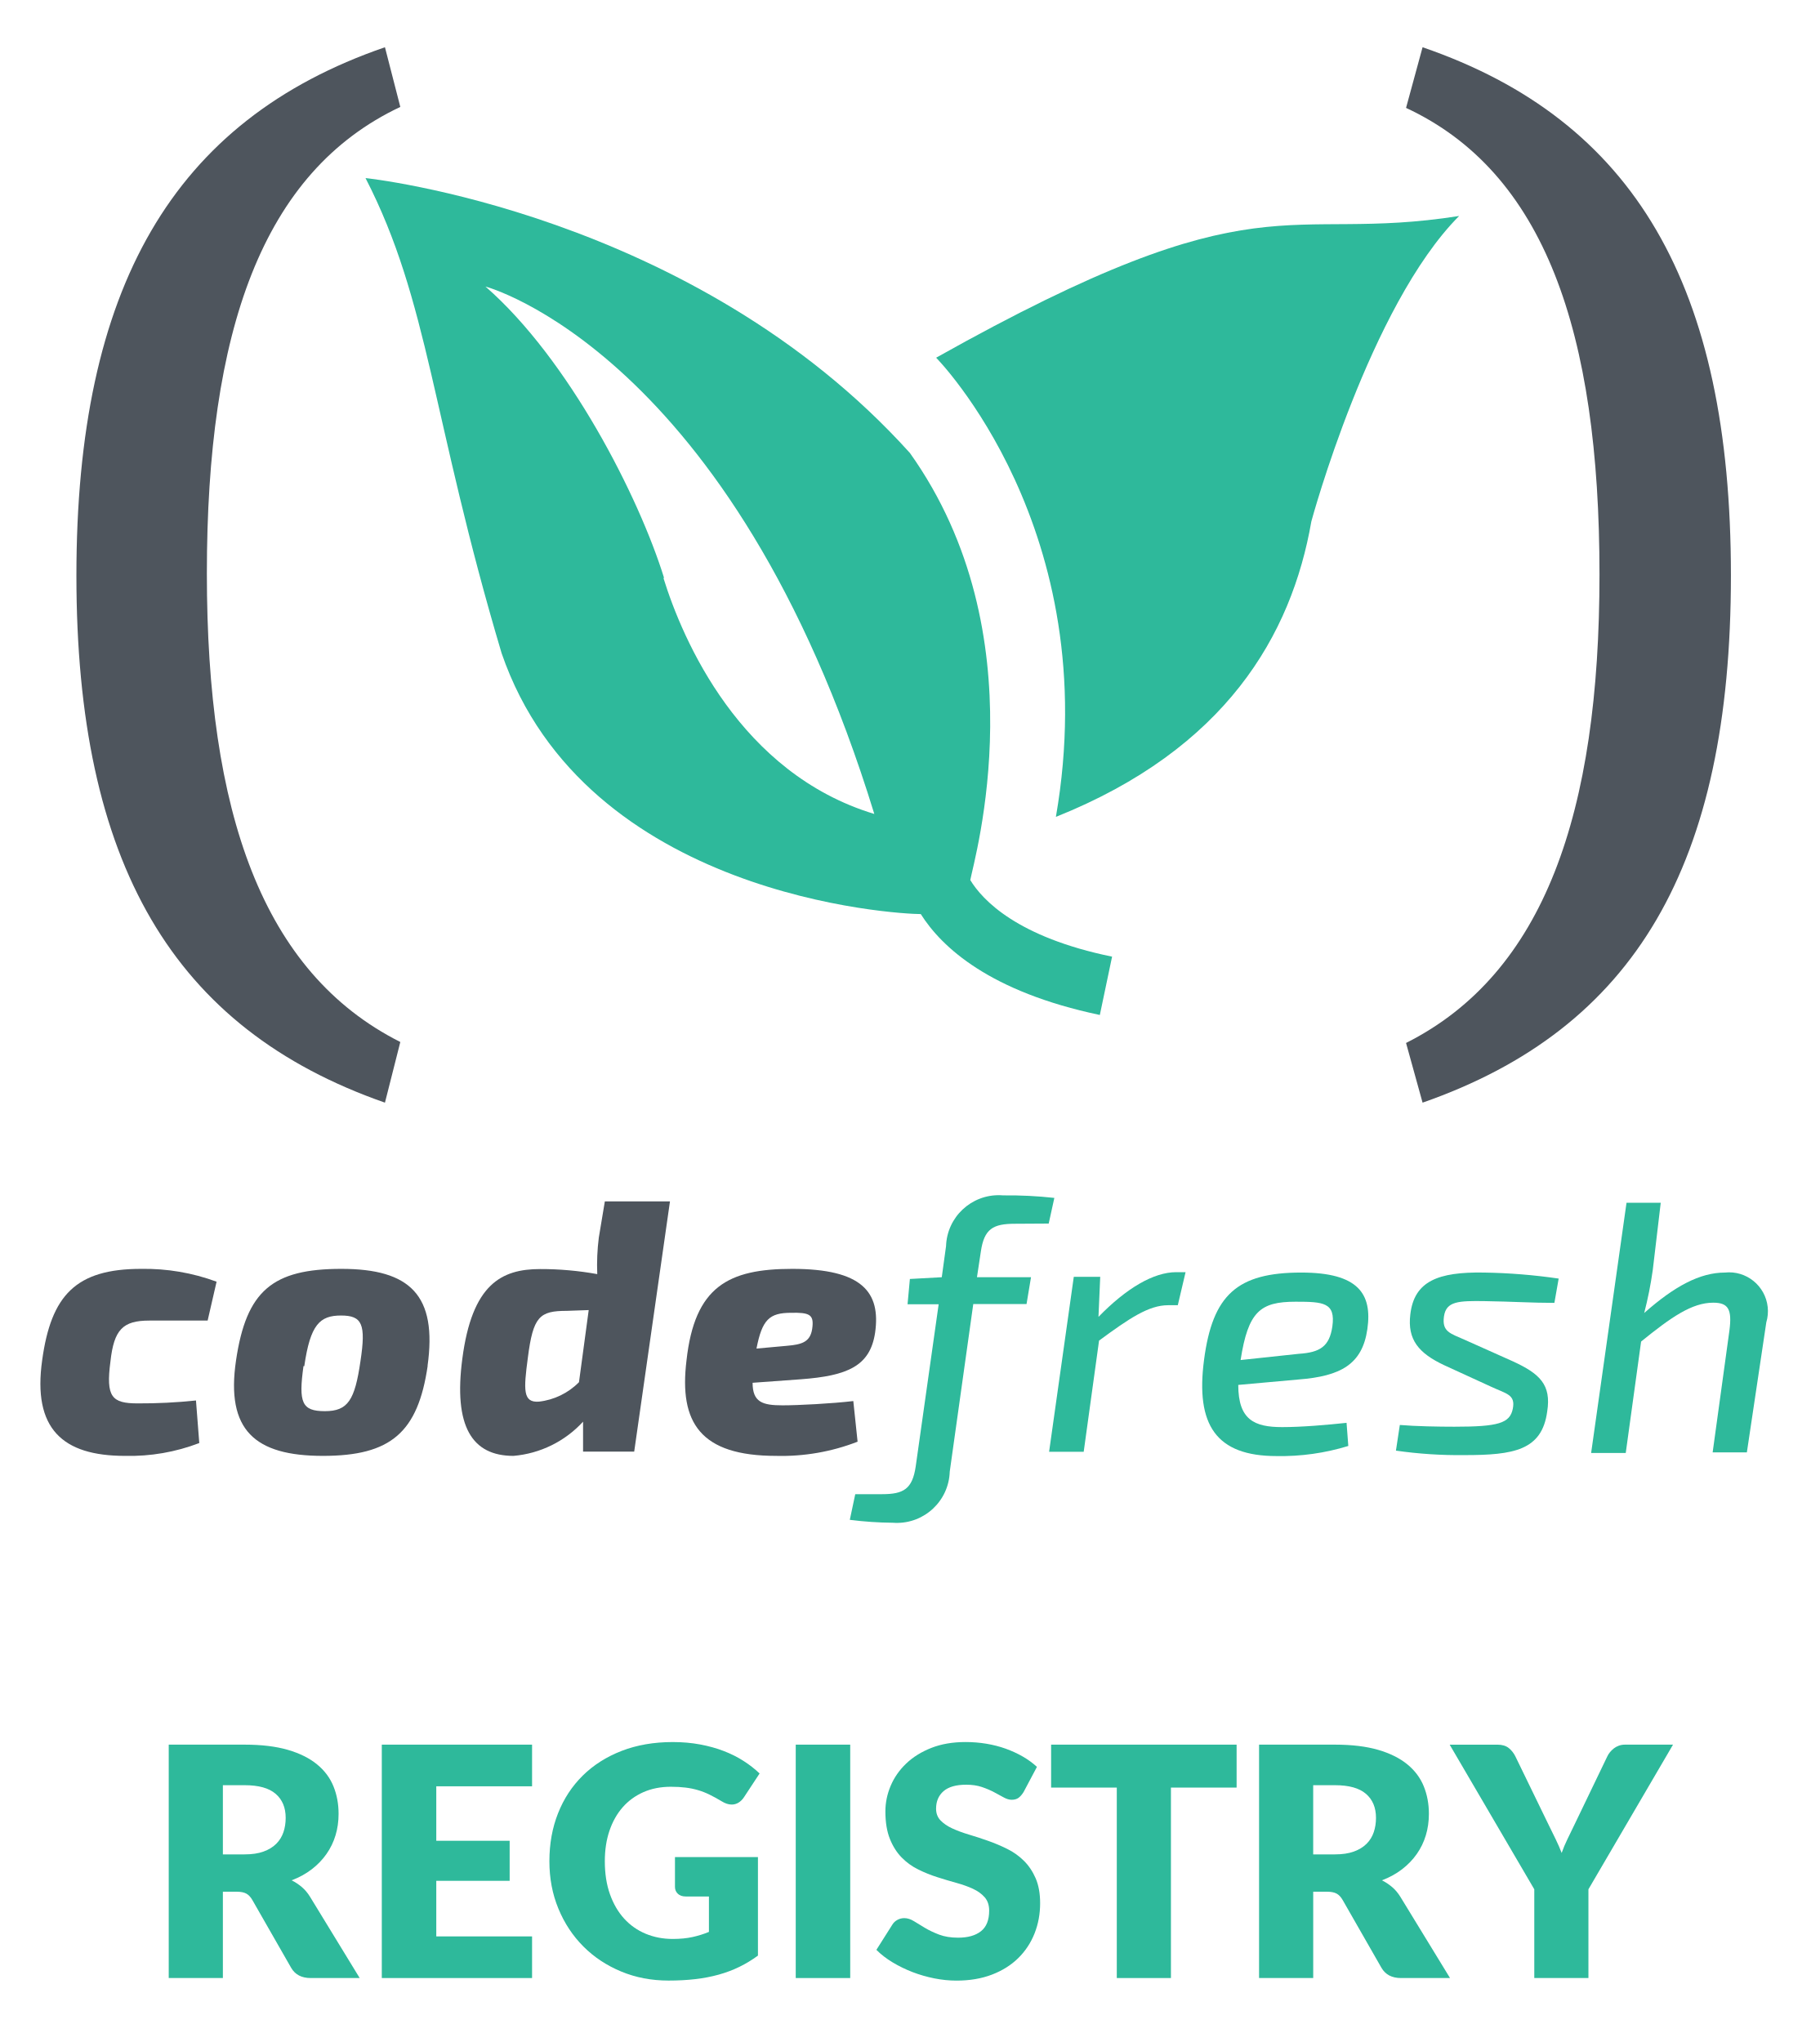
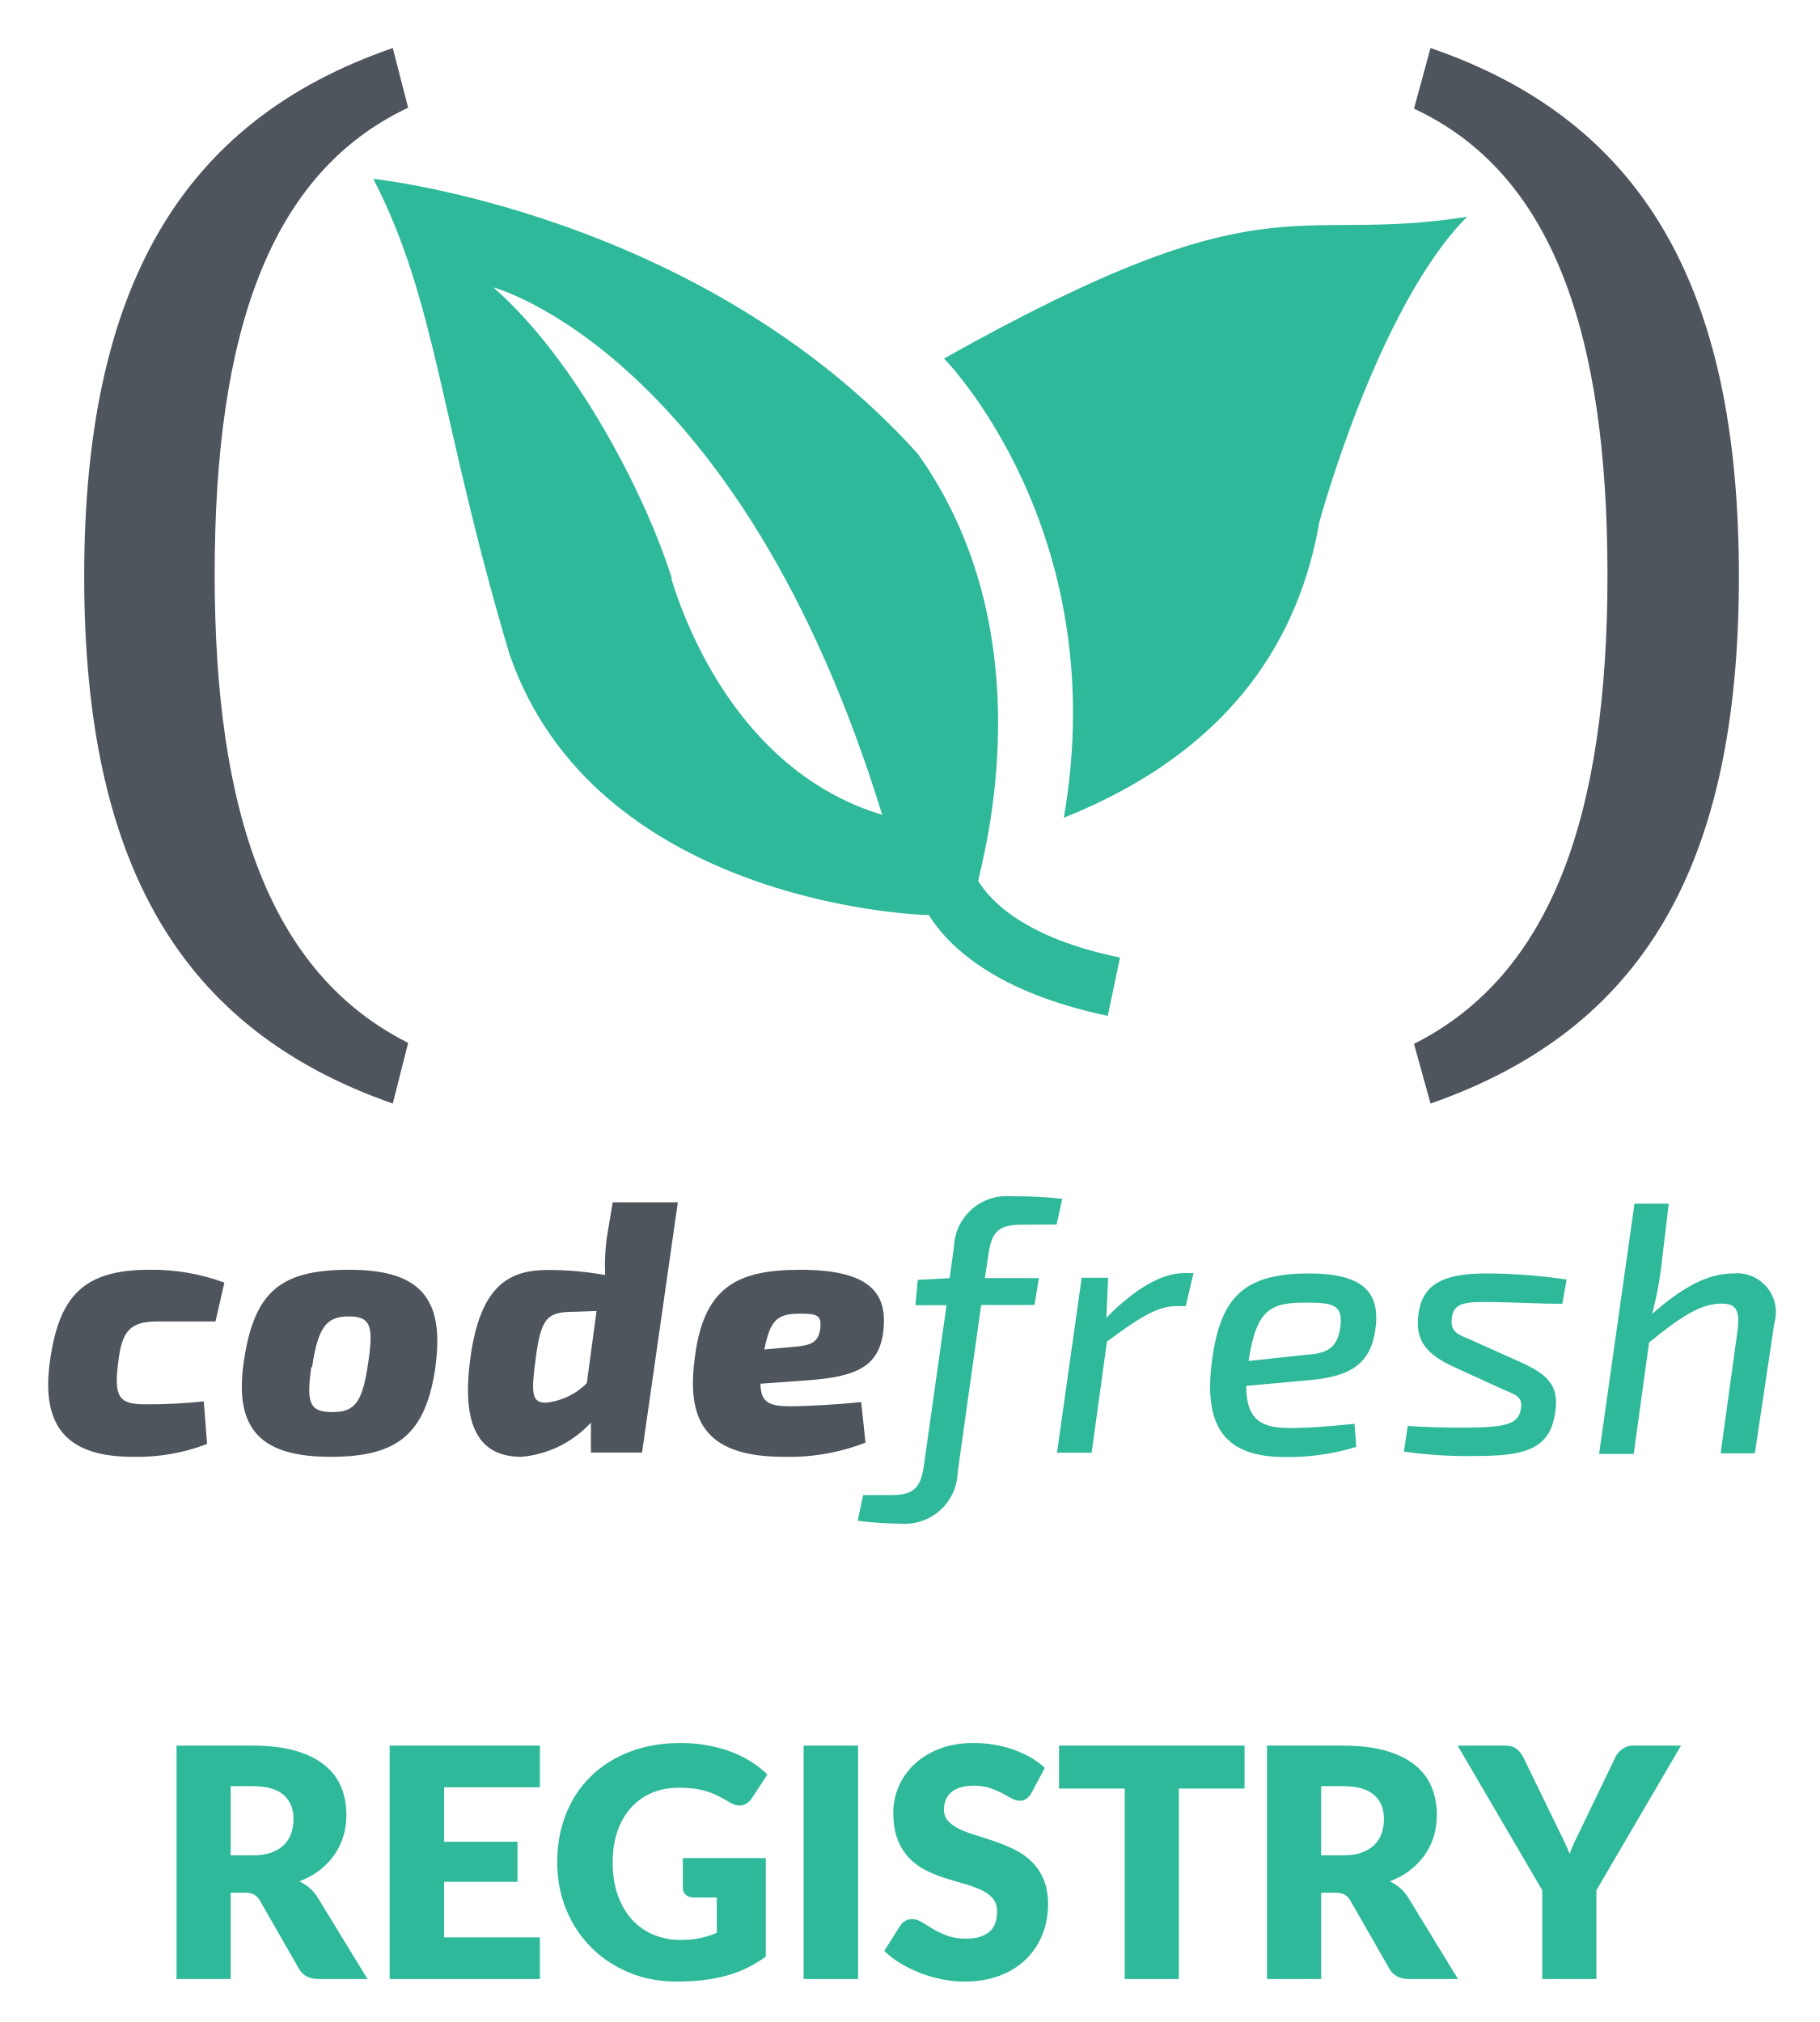
- <svg xmlns="http://www.w3.org/2000/svg" version="1.1" id="Layer_1" x="0px" y="0px" viewBox="0 0 93.6 105.04" style="enable-background:new 0 0 93.6 105.04;" xml:space="preserve">
+ <svg xmlns="http://www.w3.org/2000/svg" version="1.1" id="Layer_1" x="0px" y="0px" viewBox="-0.4 -0.04 93.6 104" style="enable-background:new 0 0 93.6 105.04;" xml:space="preserve">
  <style type="text/css">
	.st0{fill:#2EB99B;}
	.st1{fill:#4E555D;}
	.st2{enable-background:new    ;}
</style>
  <g>
    <path class="st0" d="M48.15,18.4c0,0,8.73,8.83,6.16,23.62   c8.73-3.49,12.12-9.34,13.14-15.2c0,0,3-11.09,7.6-15.71   c-9.14,1.44-10.06-2.16-26.9,7.29" />
  </g>
  <g>
    <path class="st0" d="M49.9,45.3L49.9,45.3c0.21-1.13,3.57-12.64-3.1-22   c-11.17-12.39-28-14.14-28-14.14c3.28,6.37,3.39,12.32,7,24.44   c4.32,12.55,20.37,13.42,21.56,13.42c1.08,1.71,3.55,4,9.21,5.19   l0.63-3c-4.88-1-6.67-2.91-7.3-3.95 M34.16,29.74   C32.86,25.54,29.25,18.47,24.97,14.74c0,0,12.69,3.35,20,27.13   c-6.9-2.09-9.85-8.92-10.85-12.15" />
  </g>
  <g>
    <path class="st1" d="M20.59,5.5c-7.11,3.35-9.95,11.54-9.95,24   c0,12.28,2.84,20.52,9.95,24.1l-0.79,3.12   C8.88,52.91,3.93,44.39,3.93,29.61S8.88,6.19,19.8,2.43L20.59,5.5z" />
  </g>
  <g>
    <path class="st1" d="M73.17,2.43c10.91,3.75,15.86,12.28,15.86,27.17   s-4.94,23.31-15.86,27.12l-0.85-3.07c7.11-3.58,9.95-11.83,9.95-24.1   c0-12.51-2.84-20.69-9.95-24L73.17,2.43z" />
  </g>
  <g>
    <path class="st1" d="M10.25,74.23c-1.218,0.467-2.516,0.691-3.82,0.66   c-3.22,0-4.76-1.4-4.26-4.93c0.46-3.33,1.73-4.69,5.09-4.69   c1.323-0.022,2.639,0.202,3.88,0.66l-0.46,2h-3c-1.36,0-1.82,0.46-2,2.11   C5.44,71.86,5.75,72.19,7.08,72.19c1.002,0.005,2.004-0.045,3-0.15   L10.25,74.23z" />
  </g>
  <g>
    <path class="st1" d="M22,70.24c-0.5,3.44-1.89,4.65-5.39,4.65s-5-1.32-4.47-4.91   s1.88-4.71,5.42-4.71s4.94,1.36,4.43,5 M15.61,70.27   c-0.26,1.88-0.09,2.32,1.1,2.32S18.25,72.02,18.54,70.02   c0.29-1.91,0.09-2.35-1-2.35s-1.58,0.46-1.89,2.61" />
  </g>
  <g>
    <path class="st1" d="M32.62,74.67h-2.63V73.13c-0.93,1.015-2.208,1.643-3.58,1.76   c-2.13,0-3.09-1.51-2.63-5c0.5-3.82,2-4.61,4-4.61   c0.986-0.002,1.97,0.085,2.94,0.26c-0.026-0.628,0.001-1.257,0.08-1.88   l0.31-1.86h3.35L32.62,74.67z M29.15,67.43c-1.4,0-1.73,0.29-2,2.41   c-0.22,1.66-0.26,2.32,0.57,2.26c0.781-0.088,1.508-0.441,2.06-1   l0.5-3.71L29.15,67.43z" />
  </g>
  <g>
    <path class="st1" d="M44.11,74.16c-1.334,0.519-2.759,0.767-4.19,0.73   c-3.9,0-5-1.71-4.61-4.91c0.42-3.8,2.15-4.71,5.44-4.71   c3.6,0,4.56,1.2,4.26,3.29c-0.26,1.71-1.41,2.21-3.82,2.39   l-2.48,0.18c0,1,0.51,1.16,1.54,1.16c0.81,0,2.54-0.09,3.64-0.22   L44.11,74.16z M40.45,69.23c0.83-0.07,1.27-0.2,1.34-1   c0.06-0.61-0.18-0.72-1.1-0.7c-1.12,0-1.49,0.35-1.78,1.84   L40.45,69.23z" />
  </g>
  <g>
    <path class="st0" d="M52.2,62.95c-1.12,0-1.58,0.26-1.75,1.43l-0.2,1.32h2.78   l-0.23,1.38h-2.74l-1.21,8.62c-0.046,1.502-1.3,2.682-2.801,2.636   c-0.04-0.001-0.079-0.003-0.119-0.006c-0.742-0.006-1.484-0.056-2.22-0.15   l0.28-1.32h1.38c1.1,0,1.56-0.26,1.73-1.43l1.18-8.34h-1.6   l0.12-1.3l1.64-0.09l0.22-1.6c0.05-1.496,1.303-2.668,2.799-2.618   c0.047,0.002,0.094,0.004,0.141,0.008c0.878-0.01,1.757,0.033,2.63,0.13   l-0.29,1.32L52.2,62.95z" />
  </g>
  <g>
    <path class="st0" d="M60.58,67.14h-0.5c-1,0-2,0.68-3.55,1.82L55.74,74.68h-1.78l1.27-9   h1.36l-0.09,2.06c1.43-1.47,2.83-2.3,4-2.3h0.48L60.58,67.14z" />
  </g>
  <g>
    <path class="st0" d="M69.35,74.38c-1.195,0.367-2.44,0.543-3.69,0.52   c-3.11,0-4.17-1.6-3.73-4.95s1.71-4.49,5-4.49   c2.94,0,3.66,1.1,3.4,2.91c-0.26,1.81-1.37,2.42-3.53,2.59   l-3.11,0.28c0,1.8,0.83,2.17,2.26,2.17c1,0,2.28-0.11,3.31-0.22   L69.35,74.38z M66.8,69.64c1.1-0.07,1.58-0.38,1.73-1.41   c0.17-1.23-0.46-1.27-1.89-1.27c-1.82,0-2.44,0.5-2.83,3L66.8,69.64z" />
  </g>
  <g>
    <path class="st0" d="M74.27,70.22c-1.29-0.61-1.89-1.3-1.73-2.61   c0.2-1.71,1.43-2.19,3.79-2.15c1.285,0.02,2.568,0.124,3.84,0.31   l-0.22,1.25c-1.14,0-2.21-0.07-3.57-0.09s-2,0-2.11,0.79   s0.33,0.87,1.07,1.2l2.46,1.1c1.4,0.64,2,1.21,1.78,2.59   c-0.27,2-1.73,2.24-4.25,2.24c-1.181,0.015-2.361-0.062-3.53-0.23L72,73.3   c0.83,0.07,2,0.09,2.81,0.09c2.26,0,2.85-0.18,3-0.92   c0.15-0.74-0.33-0.77-1.12-1.14L74.27,70.22z" />
  </g>
  <g>
    <path class="st0" d="M85.01,65.33c-0.104,0.745-0.251,1.482-0.44,2.21   c1.56-1.38,2.87-2.08,4.15-2.08c1.098-0.118,2.084,0.677,2.202,1.775   c0.028,0.264,0.004,0.531-0.072,0.785l-1,6.69h-1.76l0.86-6.25   c0.15-1.12-0.06-1.45-0.83-1.45c-1.1,0-2.17,0.75-3.71,2l-0.79,5.73   h-1.78l1.82-12.87h1.76L85.01,65.33z" />
  </g>
  <g class="st2">
    <path class="st0" d="M11.464,97.309V101.75H8.679V89.744h3.906   c0.868,0,1.608,0.09,2.221,0.268c0.612,0.179,1.112,0.428,1.5,0.746   c0.388,0.318,0.669,0.695,0.845,1.129s0.264,0.906,0.264,1.417   c0,0.391-0.052,0.759-0.157,1.104c-0.104,0.346-0.259,0.666-0.465,0.96   s-0.458,0.557-0.758,0.787c-0.299,0.23-0.644,0.42-1.034,0.568   c0.187,0.094,0.361,0.209,0.523,0.346c0.162,0.138,0.304,0.306,0.424,0.503   L18.501,101.75h-2.521c-0.467,0-0.802-0.176-1.005-0.527l-1.994-3.485   c-0.088-0.154-0.191-0.264-0.309-0.33c-0.118-0.065-0.284-0.099-0.499-0.099   H11.464z M11.464,95.389h1.121c0.379,0,0.702-0.048,0.968-0.145   c0.266-0.096,0.485-0.229,0.655-0.399c0.17-0.17,0.293-0.369,0.371-0.598   c0.077-0.228,0.115-0.474,0.115-0.737c0-0.527-0.172-0.939-0.515-1.235   c-0.343-0.297-0.875-0.445-1.594-0.445h-1.121V95.389z" />
    <path class="st0" d="M27.367,89.744v2.143h-4.927v2.802h3.774v2.06h-3.774v2.859h4.927   V101.75h-7.729V89.744H27.367z" />
    <path class="st0" d="M34.602,99.739c0.384,0,0.725-0.033,1.021-0.099   c0.297-0.066,0.577-0.153,0.841-0.264v-1.821h-1.187   c-0.176,0-0.313-0.047-0.412-0.14c-0.099-0.094-0.148-0.212-0.148-0.354v-1.533   h4.268v5.068c-0.308,0.225-0.627,0.419-0.96,0.581   c-0.332,0.162-0.687,0.295-1.062,0.399c-0.376,0.104-0.778,0.181-1.203,0.23   c-0.426,0.05-0.883,0.074-1.372,0.074c-0.879,0-1.692-0.155-2.439-0.466   c-0.747-0.31-1.394-0.738-1.94-1.285c-0.547-0.547-0.976-1.194-1.286-1.944   c-0.311-0.75-0.465-1.564-0.465-2.443c0-0.896,0.148-1.718,0.445-2.468   c0.296-0.75,0.721-1.396,1.273-1.94s1.22-0.967,2.002-1.27   c0.783-0.302,1.657-0.453,2.625-0.453c0.5,0,0.969,0.041,1.409,0.124   c0.439,0.082,0.845,0.194,1.216,0.338c0.371,0.143,0.709,0.312,1.018,0.511   c0.308,0.197,0.582,0.412,0.824,0.643l-0.808,1.228   c-0.077,0.115-0.169,0.206-0.276,0.272c-0.107,0.065-0.224,0.099-0.35,0.099   c-0.165,0-0.335-0.055-0.511-0.165c-0.22-0.132-0.427-0.246-0.623-0.342   c-0.195-0.096-0.394-0.175-0.597-0.234c-0.203-0.061-0.417-0.104-0.643-0.132   c-0.226-0.028-0.478-0.042-0.758-0.042c-0.522,0-0.992,0.093-1.409,0.276   c-0.417,0.185-0.773,0.443-1.067,0.778c-0.294,0.336-0.521,0.738-0.68,1.207   c-0.16,0.47-0.239,0.993-0.239,1.57c0,0.637,0.088,1.203,0.264,1.697   s0.419,0.912,0.729,1.253c0.31,0.34,0.678,0.6,1.104,0.778   S34.096,99.739,34.602,99.739z" />
    <path class="st0" d="M43.731,101.75h-2.802V89.744h2.802V101.75z" />
    <path class="st0" d="M52.647,92.184c-0.083,0.132-0.169,0.23-0.26,0.297   c-0.091,0.065-0.207,0.099-0.351,0.099c-0.126,0-0.262-0.04-0.407-0.12   c-0.146-0.079-0.311-0.169-0.495-0.268c-0.184-0.099-0.394-0.188-0.63-0.268   s-0.506-0.119-0.808-0.119c-0.521,0-0.91,0.111-1.166,0.333   c-0.255,0.223-0.383,0.523-0.383,0.902c0,0.242,0.076,0.442,0.23,0.602   c0.153,0.159,0.355,0.297,0.605,0.412s0.536,0.222,0.857,0.317   s0.649,0.203,0.984,0.321s0.663,0.257,0.984,0.416s0.607,0.362,0.857,0.61   c0.25,0.247,0.451,0.548,0.605,0.901c0.153,0.354,0.23,0.782,0.23,1.282   c0,0.555-0.096,1.073-0.288,1.557s-0.471,0.905-0.836,1.265   c-0.366,0.36-0.816,0.644-1.352,0.85c-0.536,0.206-1.145,0.309-1.825,0.309   c-0.374,0-0.754-0.038-1.142-0.115c-0.387-0.077-0.762-0.186-1.125-0.325   c-0.362-0.141-0.703-0.307-1.021-0.499c-0.319-0.192-0.596-0.406-0.833-0.643   l0.824-1.302c0.06-0.099,0.146-0.179,0.255-0.239s0.228-0.091,0.354-0.091   c0.165,0,0.331,0.053,0.499,0.157c0.167,0.104,0.357,0.22,0.568,0.346   s0.455,0.242,0.729,0.346c0.275,0.104,0.6,0.157,0.973,0.157   c0.506,0,0.898-0.111,1.179-0.334s0.42-0.575,0.42-1.059   c0-0.28-0.077-0.509-0.23-0.685c-0.154-0.176-0.355-0.321-0.605-0.437   s-0.535-0.217-0.854-0.305s-0.646-0.186-0.98-0.293   c-0.335-0.106-0.662-0.238-0.98-0.396c-0.319-0.156-0.603-0.362-0.853-0.617   c-0.25-0.256-0.452-0.574-0.605-0.956s-0.231-0.854-0.231-1.413   c0-0.45,0.091-0.891,0.272-1.318c0.181-0.429,0.448-0.811,0.799-1.146   s0.783-0.603,1.294-0.804c0.511-0.2,1.096-0.301,1.755-0.301   c0.368,0,0.727,0.029,1.075,0.087c0.35,0.058,0.681,0.143,0.993,0.255   c0.313,0.113,0.605,0.247,0.878,0.404c0.271,0.156,0.515,0.334,0.729,0.531   L52.647,92.184z" />
    <path class="st0" d="M63.605,89.744v2.209h-3.378V101.75h-2.785v-9.797h-3.378v-2.209H63.605z" />
    <path class="st0" d="M67.545,97.309V101.75h-2.785V89.744h3.905   c0.868,0,1.608,0.09,2.221,0.268c0.612,0.179,1.112,0.428,1.5,0.746   s0.669,0.695,0.845,1.129s0.264,0.906,0.264,1.417   c0,0.391-0.053,0.759-0.157,1.104c-0.104,0.346-0.259,0.666-0.465,0.96   s-0.459,0.557-0.759,0.787c-0.299,0.23-0.644,0.42-1.033,0.568   c0.187,0.094,0.36,0.209,0.522,0.346c0.162,0.138,0.304,0.306,0.425,0.503   L74.582,101.75h-2.521c-0.468,0-0.803-0.176-1.006-0.527l-1.994-3.485   c-0.088-0.154-0.19-0.264-0.309-0.33c-0.118-0.065-0.284-0.099-0.499-0.099   H67.545z M67.545,95.389h1.12c0.379,0,0.702-0.048,0.969-0.145   c0.266-0.096,0.484-0.229,0.655-0.399c0.17-0.17,0.293-0.369,0.37-0.598   c0.077-0.228,0.115-0.474,0.115-0.737c0-0.527-0.172-0.939-0.515-1.235   c-0.344-0.297-0.875-0.445-1.595-0.445h-1.12V95.389z" />
    <path class="st0" d="M81.701,97.185V101.75h-2.785v-4.565l-4.352-7.44h2.456   c0.241,0,0.434,0.057,0.577,0.169c0.143,0.113,0.258,0.257,0.346,0.433   l1.697,3.494c0.138,0.28,0.264,0.538,0.379,0.774s0.217,0.47,0.305,0.7   c0.083-0.236,0.182-0.473,0.297-0.709c0.115-0.235,0.239-0.491,0.371-0.766   l1.681-3.494c0.033-0.071,0.078-0.143,0.136-0.214   c0.059-0.071,0.124-0.136,0.198-0.194c0.074-0.058,0.159-0.104,0.256-0.14   c0.096-0.035,0.201-0.054,0.316-0.054h2.473L81.701,97.185z" />
  </g>
</svg>
